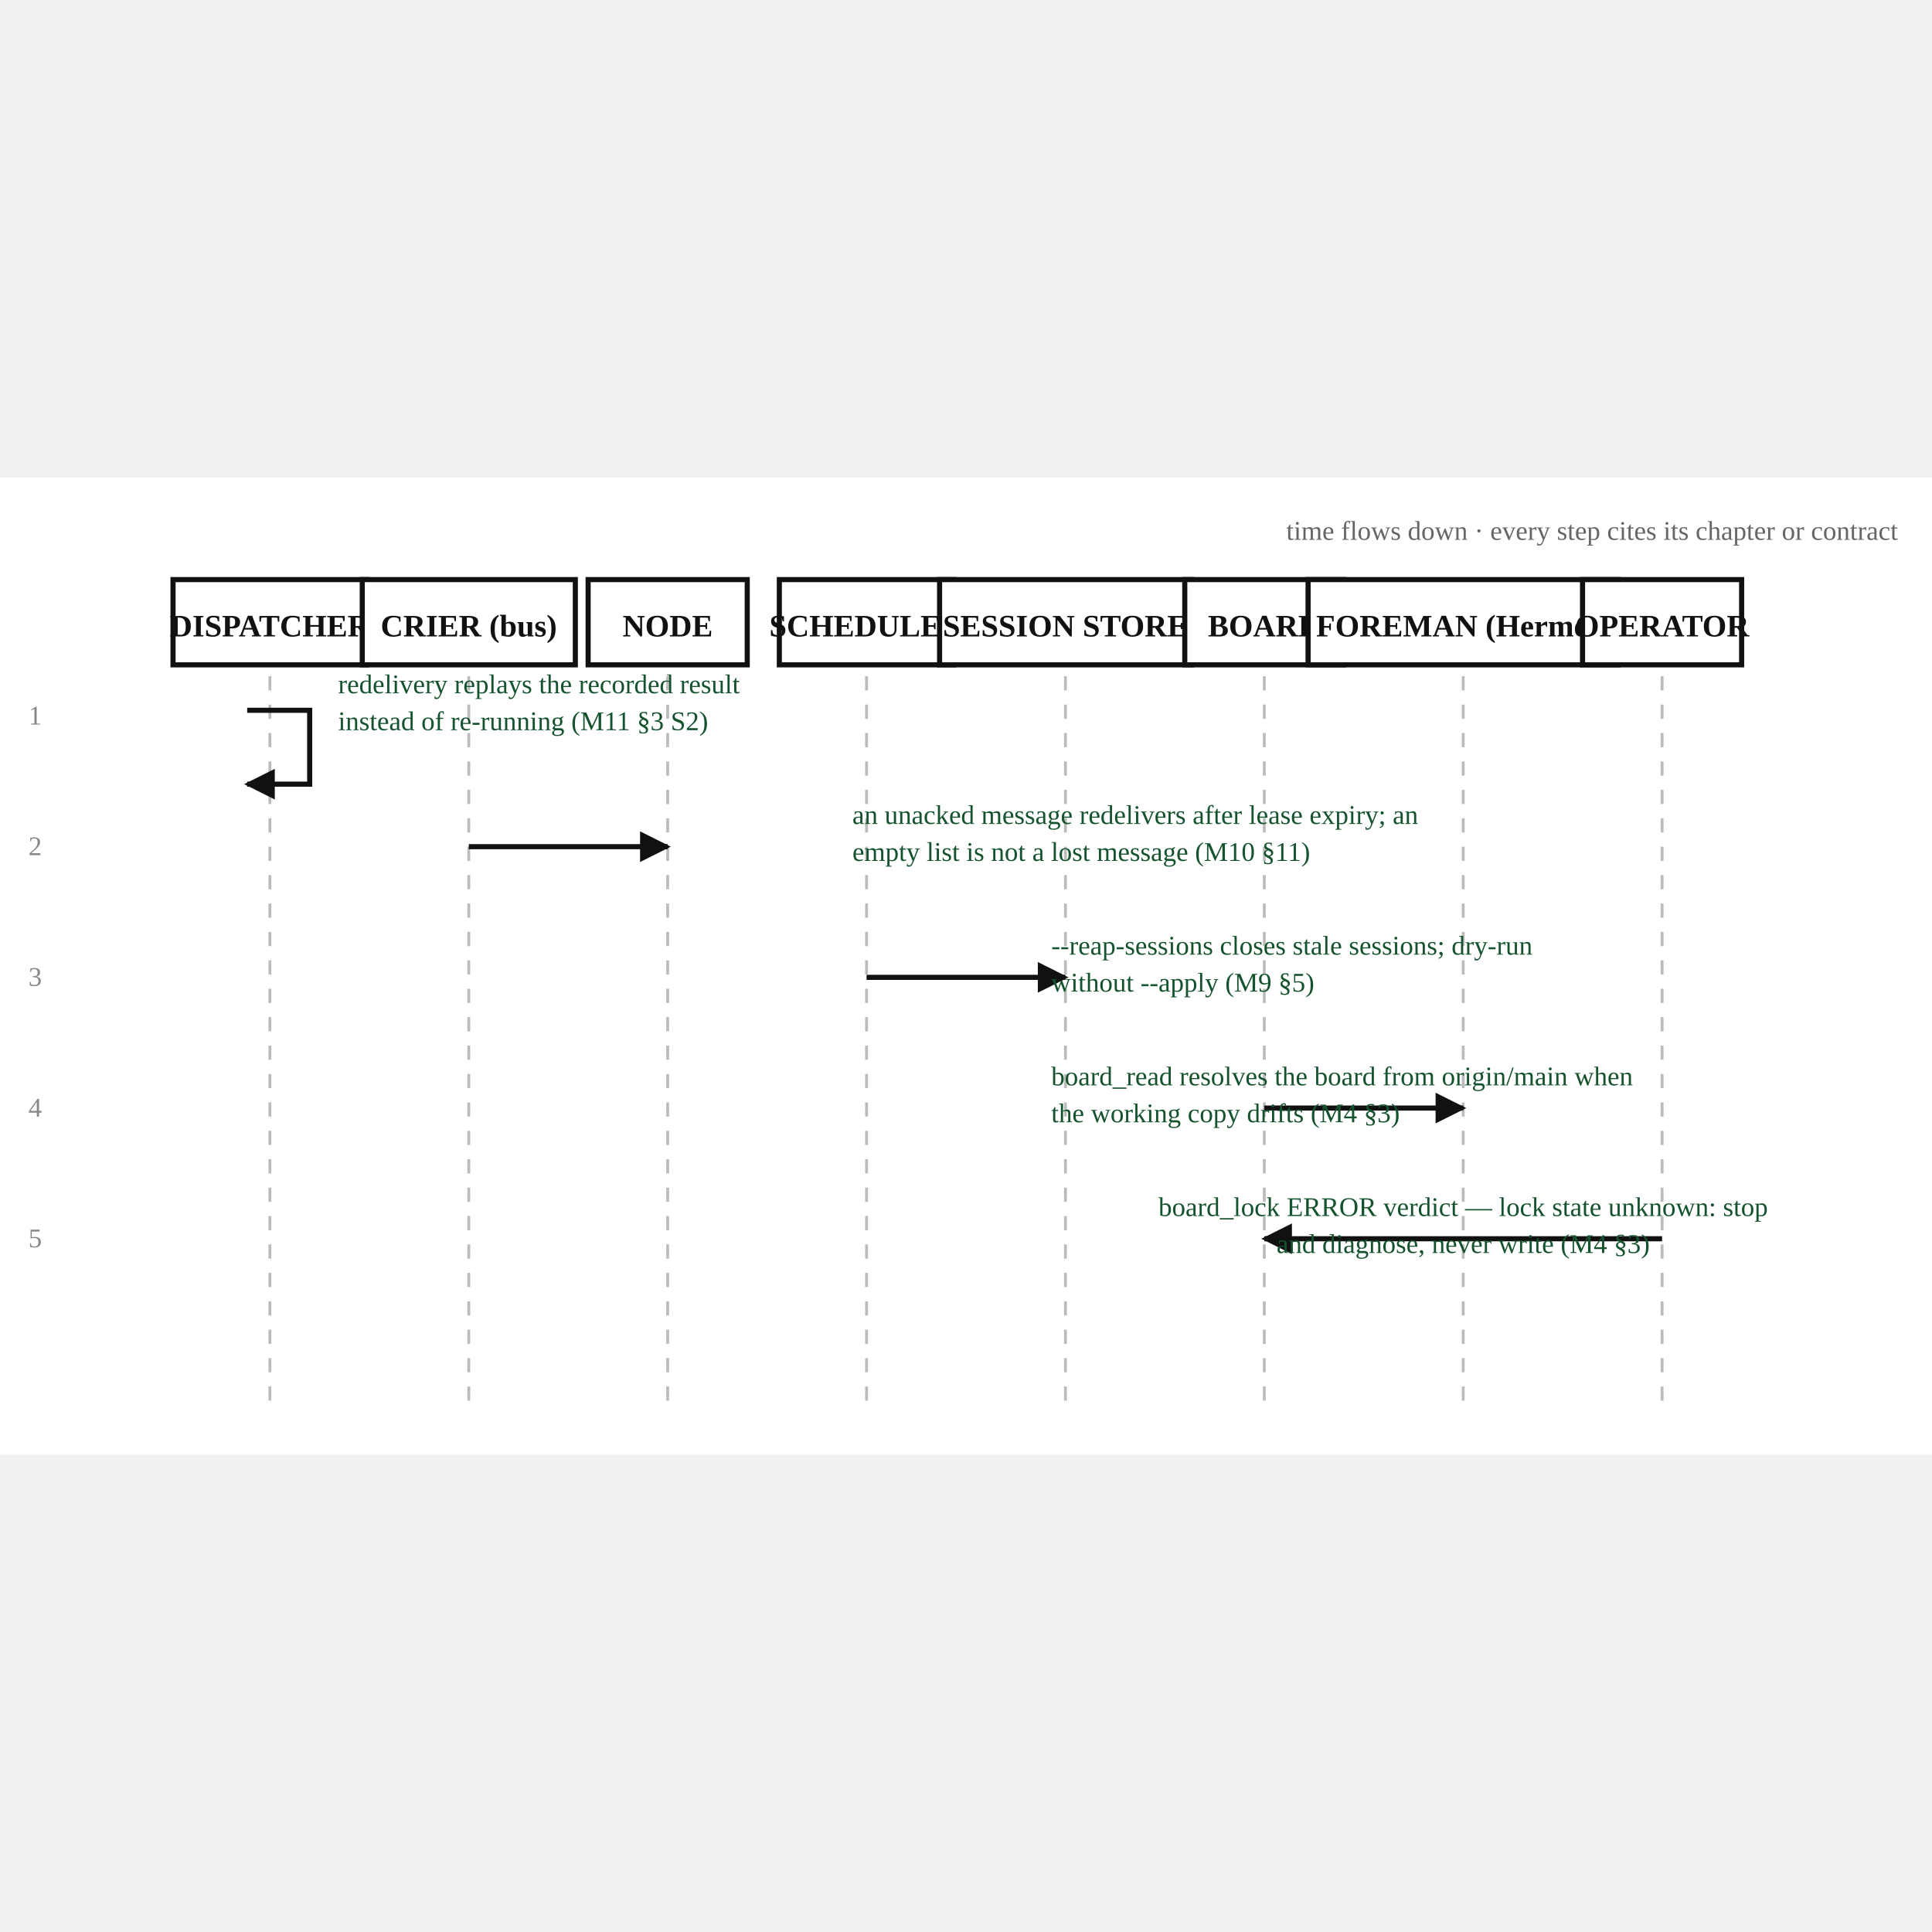
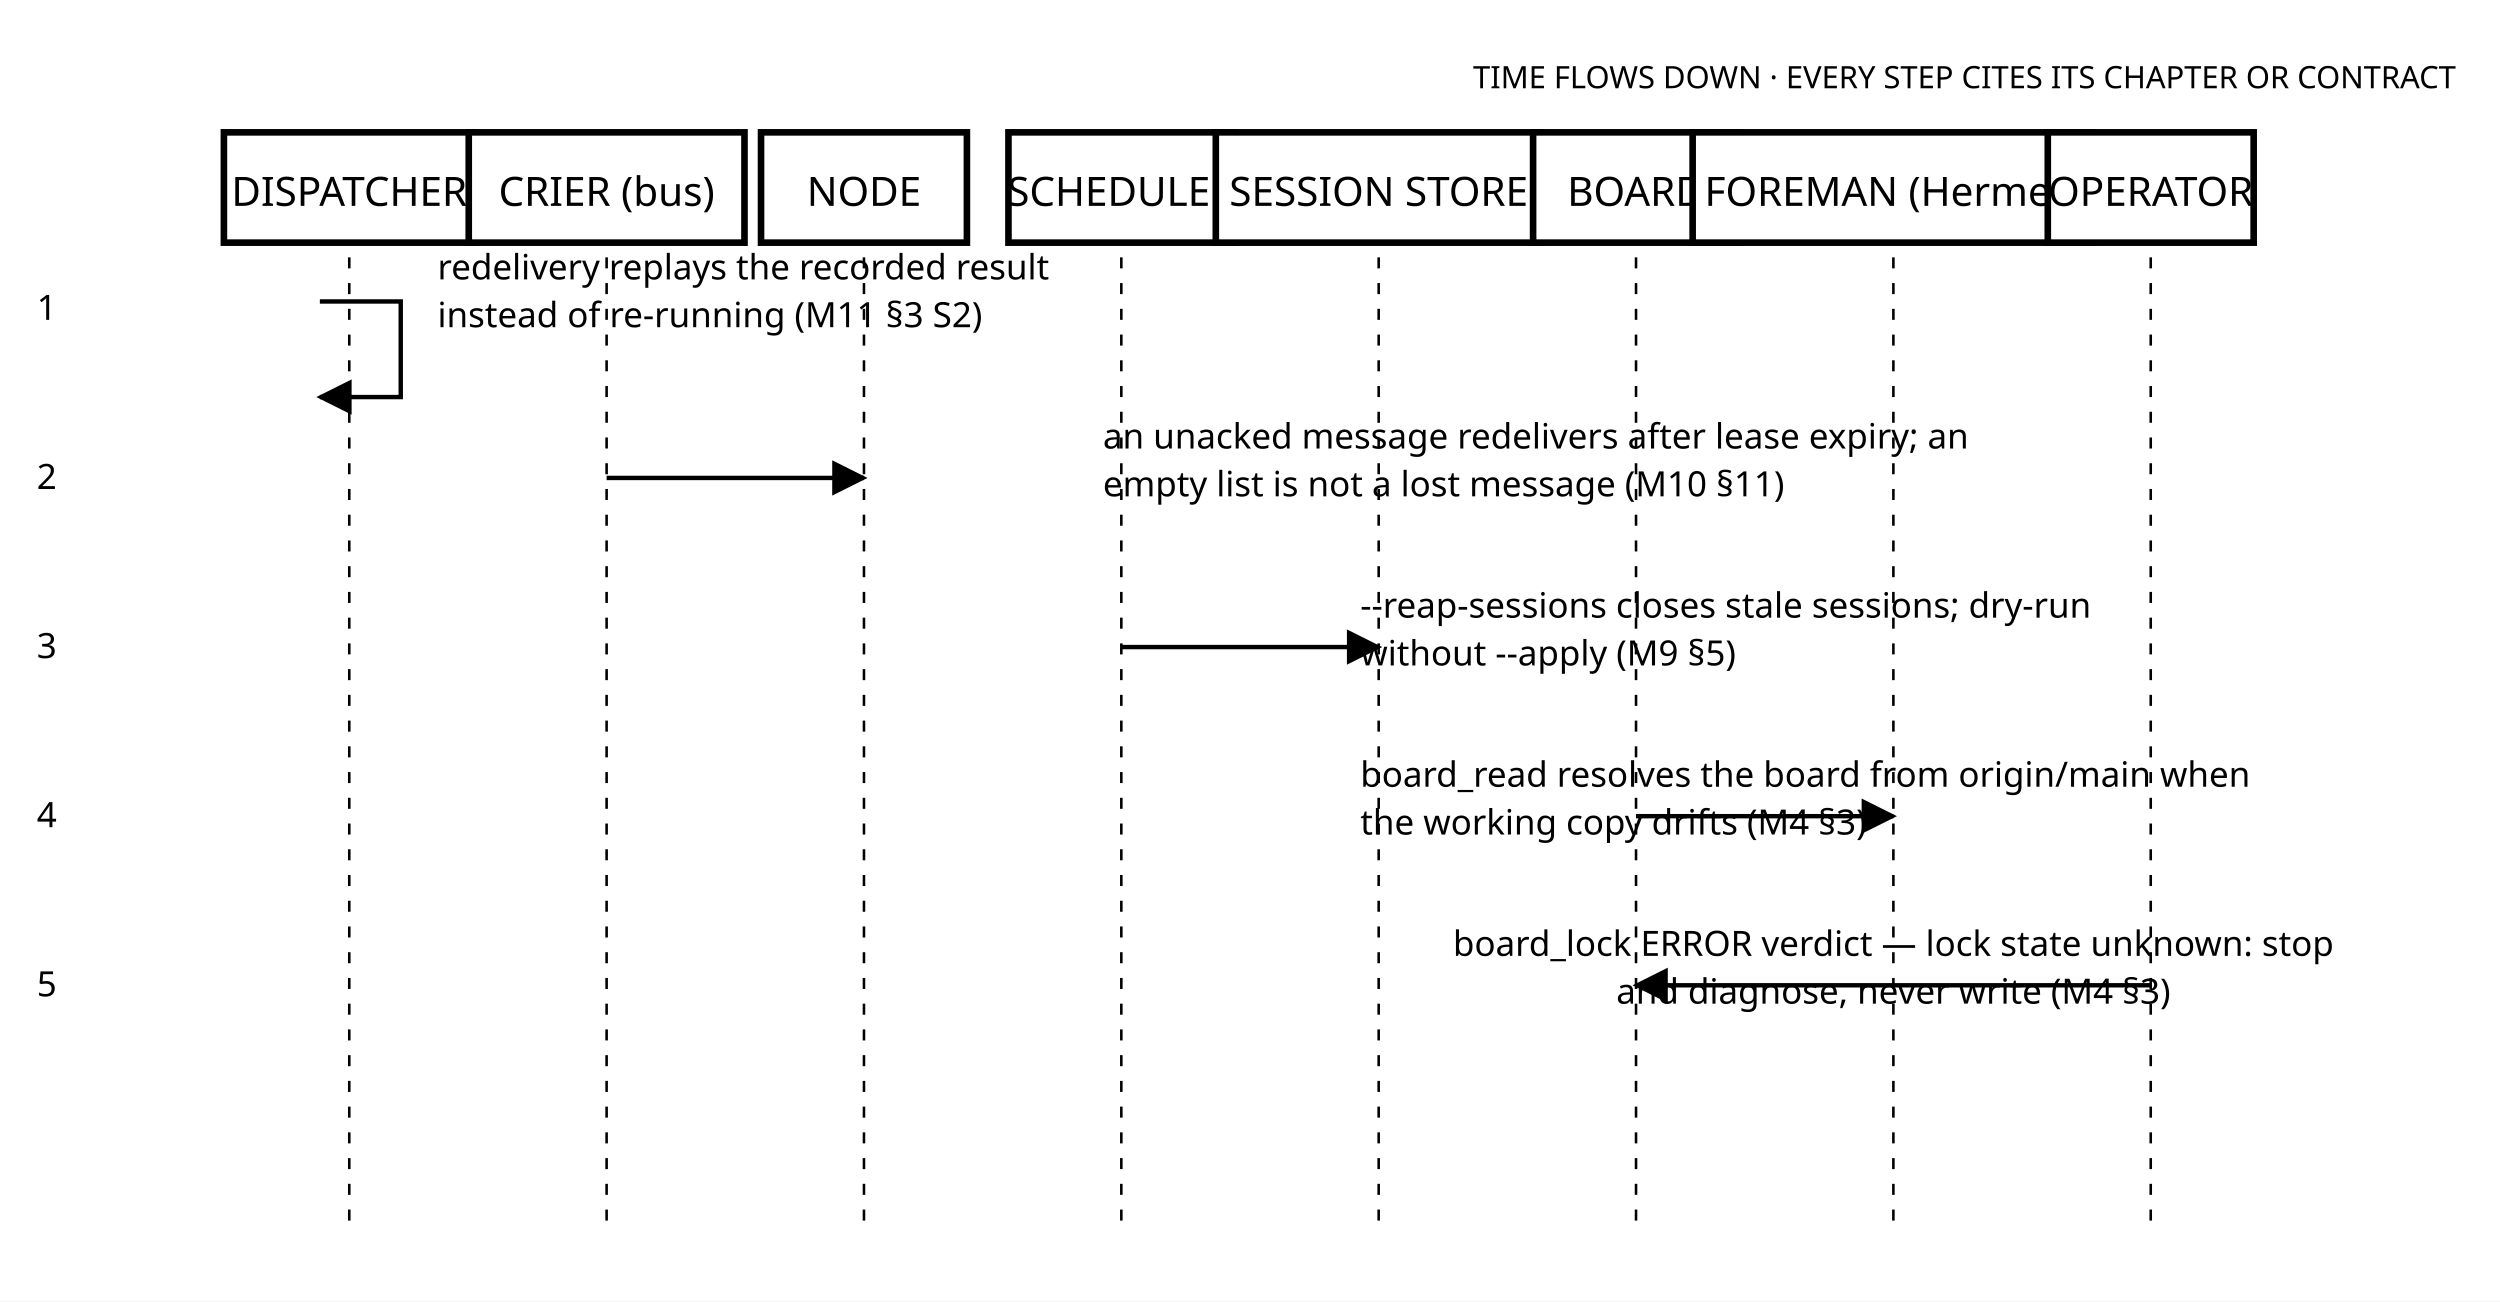
- <svg xmlns="http://www.w3.org/2000/svg" width="170.0mm" height="170.0mm" viewBox="0 0 680 344.0" preserveAspectRatio="xMidYMid meet">
-   <rect width="680" height="344.0" fill="#ffffff" />
+ <svg xmlns="http://www.w3.org/2000/svg" width="170.0mm" height="88.5mm" viewBox="0 0 680 354.0" preserveAspectRatio="xMidYMid meet">
+   <rect width="680" height="354.0" fill="#ffffff" />
  <defs>
-     <marker id="ar" viewBox="0 0 10 10" refX="9" refY="5" markerWidth="6" markerHeight="6" orient="auto">
-       <path d="M0,0 L10,5 L0,10 z" fill="#111111" />
+     <marker id="ar" viewBox="0 0 10 10" refX="9" refY="5" markerWidth="8" markerHeight="8" orient="auto">
+       <path d="M0,0 L10,5 L0,10 z" fill="#000000" />
    </marker>
  </defs>
-   <text x="668.0" y="22.0" font-size="9.50" font-weight="400" fill="#666666" text-anchor="end">time flows down · every step cites its chapter or contract</text>
-   <rect x="60.9" y="36.0" width="68.2" height="30.0" fill="#ffffff" stroke="#111111" stroke-width="1.8" />
-   <text x="95.0" y="56.0" font-size="11.00" font-weight="700" fill="#111111" text-anchor="middle">DISPATCHER</text>
-   <line x1="95" y1="70" x2="95" y2="328" stroke="#bbbbbb" stroke-width="1" stroke-dasharray="5 5" />
-   <rect x="127.5" y="36.0" width="75.0" height="30.0" fill="#ffffff" stroke="#111111" stroke-width="1.8" />
-   <text x="165.0" y="56.0" font-size="11.00" font-weight="700" fill="#111111" text-anchor="middle">CRIER (bus)</text>
-   <line x1="165" y1="70" x2="165" y2="328" stroke="#bbbbbb" stroke-width="1" stroke-dasharray="5 5" />
-   <rect x="207.0" y="36.0" width="56.0" height="30.0" fill="#ffffff" stroke="#111111" stroke-width="1.8" />
-   <text x="235.0" y="56.0" font-size="11.00" font-weight="700" fill="#111111" text-anchor="middle">NODE</text>
-   <line x1="235" y1="70" x2="235" y2="328" stroke="#bbbbbb" stroke-width="1" stroke-dasharray="5 5" />
-   <rect x="274.3" y="36.0" width="61.4" height="30.0" fill="#ffffff" stroke="#111111" stroke-width="1.8" />
-   <text x="305.0" y="56.0" font-size="11.00" font-weight="700" fill="#111111" text-anchor="middle">SCHEDULER</text>
-   <line x1="305" y1="70" x2="305" y2="328" stroke="#bbbbbb" stroke-width="1" stroke-dasharray="5 5" />
-   <rect x="330.7" y="36.0" width="88.7" height="30.0" fill="#ffffff" stroke="#111111" stroke-width="1.8" />
-   <text x="375.0" y="56.0" font-size="11.00" font-weight="700" fill="#111111" text-anchor="middle">SESSION STORE</text>
-   <line x1="375" y1="70" x2="375" y2="328" stroke="#bbbbbb" stroke-width="1" stroke-dasharray="5 5" />
-   <rect x="417.0" y="36.0" width="56.0" height="30.0" fill="#ffffff" stroke="#111111" stroke-width="1.8" />
-   <text x="445.0" y="56.0" font-size="11.00" font-weight="700" fill="#111111" text-anchor="middle">BOARD</text>
-   <line x1="445" y1="70" x2="445" y2="328" stroke="#bbbbbb" stroke-width="1" stroke-dasharray="5 5" />
-   <rect x="460.4" y="36.0" width="109.1" height="30.0" fill="#ffffff" stroke="#111111" stroke-width="1.8" />
-   <text x="515.0" y="56.0" font-size="11.00" font-weight="700" fill="#111111" text-anchor="middle">FOREMAN (Hermes)</text>
-   <line x1="515" y1="70" x2="515" y2="328" stroke="#bbbbbb" stroke-width="1" stroke-dasharray="5 5" />
-   <rect x="557.0" y="36.0" width="56.0" height="30.0" fill="#ffffff" stroke="#111111" stroke-width="1.8" />
-   <text x="585.0" y="56.0" font-size="11.00" font-weight="700" fill="#111111" text-anchor="middle">OPERATOR</text>
-   <line x1="585" y1="70" x2="585" y2="328" stroke="#bbbbbb" stroke-width="1" stroke-dasharray="5 5" />
-   <text x="10.0" y="87.0" font-size="9.50" font-weight="400" fill="#888888" text-anchor="start">1</text>
-   <path d="M87,82 h22 v26 h-22" fill="none" stroke="#111111" stroke-width="1.8" marker-end="url(#ar)" />
-   <text x="119.0" y="76.0" font-size="9.50" font-weight="400" fill="#14532d" text-anchor="start">redelivery replays the recorded result</text>
-   <text x="119.0" y="89.0" font-size="9.50" font-weight="400" fill="#14532d" text-anchor="start">instead of re-running (M11 §3 S2)</text>
-   <text x="10.0" y="133.0" font-size="9.50" font-weight="400" fill="#888888" text-anchor="start">2</text>
-   <line x1="165.0" y1="130.0" x2="235.0" y2="130.0" stroke="#111111" stroke-width="1.8" marker-end="url(#ar)" />
-   <text x="300.0" y="122.0" font-size="9.50" font-weight="400" fill="#14532d" text-anchor="start">an unacked message redelivers after lease expiry; an</text>
-   <text x="300.0" y="135.0" font-size="9.50" font-weight="400" fill="#14532d" text-anchor="start">empty list is not a lost message (M10 §11)</text>
-   <text x="10.0" y="179.0" font-size="9.50" font-weight="400" fill="#888888" text-anchor="start">3</text>
-   <line x1="305.0" y1="176.0" x2="375.0" y2="176.0" stroke="#111111" stroke-width="1.8" marker-end="url(#ar)" />
-   <text x="370.0" y="168.0" font-size="9.50" font-weight="400" fill="#14532d" text-anchor="start">--reap-sessions closes stale sessions; dry-run</text>
-   <text x="370.0" y="181.0" font-size="9.50" font-weight="400" fill="#14532d" text-anchor="start">without --apply (M9 §5)</text>
-   <text x="10.0" y="225.0" font-size="9.50" font-weight="400" fill="#888888" text-anchor="start">4</text>
-   <line x1="445.0" y1="222.0" x2="515.0" y2="222.0" stroke="#111111" stroke-width="1.8" marker-end="url(#ar)" />
-   <text x="370.0" y="214.0" font-size="9.50" font-weight="400" fill="#14532d" text-anchor="start">board_read resolves the board from origin/main when</text>
-   <text x="370.0" y="227.0" font-size="9.50" font-weight="400" fill="#14532d" text-anchor="start">the working copy drifts (M4 §3)</text>
-   <text x="10.0" y="271.0" font-size="9.50" font-weight="400" fill="#888888" text-anchor="start">5</text>
-   <line x1="585.0" y1="268.0" x2="445.0" y2="268.0" stroke="#111111" stroke-width="1.8" marker-end="url(#ar)" />
-   <text x="515.0" y="260.0" font-size="9.50" font-weight="400" fill="#14532d" text-anchor="middle">board_lock ERROR verdict — lock state unknown: stop</text>
-   <text x="515.0" y="273.0" font-size="9.50" font-weight="400" fill="#14532d" text-anchor="middle">and diagnose, never write (M4 §3)</text>
+   <g font-family="Routed Gothic Narrow, Routed Gothic, sans-serif">
+     <text x="668.0" y="24.0" font-size="8.40" fill="#000000" text-anchor="end">TIME FLOWS DOWN · EVERY STEP CITES ITS CHAPTER OR CONTRACT</text>
+     <rect x="60.9" y="36.0" width="68.2" height="30.0" fill="#ffffff" stroke="#000000" stroke-width="1.8" />
+     <text x="95.0" y="56.0" font-size="11.00" fill="#000000" text-anchor="middle">DISPATCHER</text>
+     <polyline points="95.0,70.0 95.0,334.0" fill="none" stroke="#000000" stroke-width="0.7" stroke-dasharray="3 4" />
+     <rect x="127.5" y="36.0" width="75.0" height="30.0" fill="#ffffff" stroke="#000000" stroke-width="1.8" />
+     <text x="165.0" y="56.0" font-size="11.00" fill="#000000" text-anchor="middle">CRIER (bus)</text>
+     <polyline points="165.0,70.0 165.0,334.0" fill="none" stroke="#000000" stroke-width="0.7" stroke-dasharray="3 4" />
+     <rect x="207.0" y="36.0" width="56.0" height="30.0" fill="#ffffff" stroke="#000000" stroke-width="1.8" />
+     <text x="235.0" y="56.0" font-size="11.00" fill="#000000" text-anchor="middle">NODE</text>
+     <polyline points="235.0,70.0 235.0,334.0" fill="none" stroke="#000000" stroke-width="0.7" stroke-dasharray="3 4" />
+     <rect x="274.3" y="36.0" width="61.4" height="30.0" fill="#ffffff" stroke="#000000" stroke-width="1.8" />
+     <text x="305.0" y="56.0" font-size="11.00" fill="#000000" text-anchor="middle">SCHEDULER</text>
+     <polyline points="305.0,70.0 305.0,334.0" fill="none" stroke="#000000" stroke-width="0.7" stroke-dasharray="3 4" />
+     <rect x="330.7" y="36.0" width="88.7" height="30.0" fill="#ffffff" stroke="#000000" stroke-width="1.8" />
+     <text x="375.0" y="56.0" font-size="11.00" fill="#000000" text-anchor="middle">SESSION STORE</text>
+     <polyline points="375.0,70.0 375.0,334.0" fill="none" stroke="#000000" stroke-width="0.7" stroke-dasharray="3 4" />
+     <rect x="417.0" y="36.0" width="56.0" height="30.0" fill="#ffffff" stroke="#000000" stroke-width="1.8" />
+     <text x="445.0" y="56.0" font-size="11.00" fill="#000000" text-anchor="middle">BOARD</text>
+     <polyline points="445.0,70.0 445.0,334.0" fill="none" stroke="#000000" stroke-width="0.7" stroke-dasharray="3 4" />
+     <rect x="460.4" y="36.0" width="109.1" height="30.0" fill="#ffffff" stroke="#000000" stroke-width="1.8" />
+     <text x="515.0" y="56.0" font-size="11.00" fill="#000000" text-anchor="middle">FOREMAN (Hermes)</text>
+     <polyline points="515.0,70.0 515.0,334.0" fill="none" stroke="#000000" stroke-width="0.7" stroke-dasharray="3 4" />
+     <rect x="557.0" y="36.0" width="56.0" height="30.0" fill="#ffffff" stroke="#000000" stroke-width="1.8" />
+     <text x="585.0" y="56.0" font-size="11.00" fill="#000000" text-anchor="middle">OPERATOR</text>
+     <polyline points="585.0,70.0 585.0,334.0" fill="none" stroke="#000000" stroke-width="0.7" stroke-dasharray="3 4" />
+     <text x="10.0" y="87.0" font-size="9.50" fill="#000000" text-anchor="start">1</text>
+     <polyline points="87.0,82.0 109.0,82.0 109.0,108.0 87.0,108.0" fill="none" stroke="#000000" stroke-width="1.2" marker-end="url(#ar)" />
+     <text x="119.0" y="76.0" font-size="9.50" fill="#000000" text-anchor="start">redelivery replays the recorded result</text>
+     <text x="119.0" y="89.0" font-size="9.50" fill="#000000" text-anchor="start">instead of re-running (M11 §3 S2)</text>
+     <text x="10.0" y="133.0" font-size="9.50" fill="#000000" text-anchor="start">2</text>
+     <polyline points="165.0,130.0 235.0,130.0" fill="none" stroke="#000000" stroke-width="1.2" marker-end="url(#ar)" />
+     <text x="300.0" y="122.0" font-size="9.50" fill="#000000" text-anchor="start">an unacked message redelivers after lease expiry; an</text>
+     <text x="300.0" y="135.0" font-size="9.50" fill="#000000" text-anchor="start">empty list is not a lost message (M10 §11)</text>
+     <text x="10.0" y="179.0" font-size="9.50" fill="#000000" text-anchor="start">3</text>
+     <polyline points="305.0,176.0 375.0,176.0" fill="none" stroke="#000000" stroke-width="1.2" marker-end="url(#ar)" />
+     <text x="370.0" y="168.0" font-size="9.50" fill="#000000" text-anchor="start">--reap-sessions closes stale sessions; dry-run</text>
+     <text x="370.0" y="181.0" font-size="9.50" fill="#000000" text-anchor="start">without --apply (M9 §5)</text>
+     <text x="10.0" y="225.0" font-size="9.50" fill="#000000" text-anchor="start">4</text>
+     <polyline points="445.0,222.0 515.0,222.0" fill="none" stroke="#000000" stroke-width="1.2" marker-end="url(#ar)" />
+     <text x="370.0" y="214.0" font-size="9.50" fill="#000000" text-anchor="start">board_read resolves the board from origin/main when</text>
+     <text x="370.0" y="227.0" font-size="9.50" fill="#000000" text-anchor="start">the working copy drifts (M4 §3)</text>
+     <text x="10.0" y="271.0" font-size="9.50" fill="#000000" text-anchor="start">5</text>
+     <polyline points="585.0,268.0 445.0,268.0" fill="none" stroke="#000000" stroke-width="1.2" marker-end="url(#ar)" />
+     <text x="515.0" y="260.0" font-size="9.50" fill="#000000" text-anchor="middle">board_lock ERROR verdict — lock state unknown: stop</text>
+     <text x="515.0" y="273.0" font-size="9.50" fill="#000000" text-anchor="middle">and diagnose, never write (M4 §3)</text>
+   </g>
</svg>
